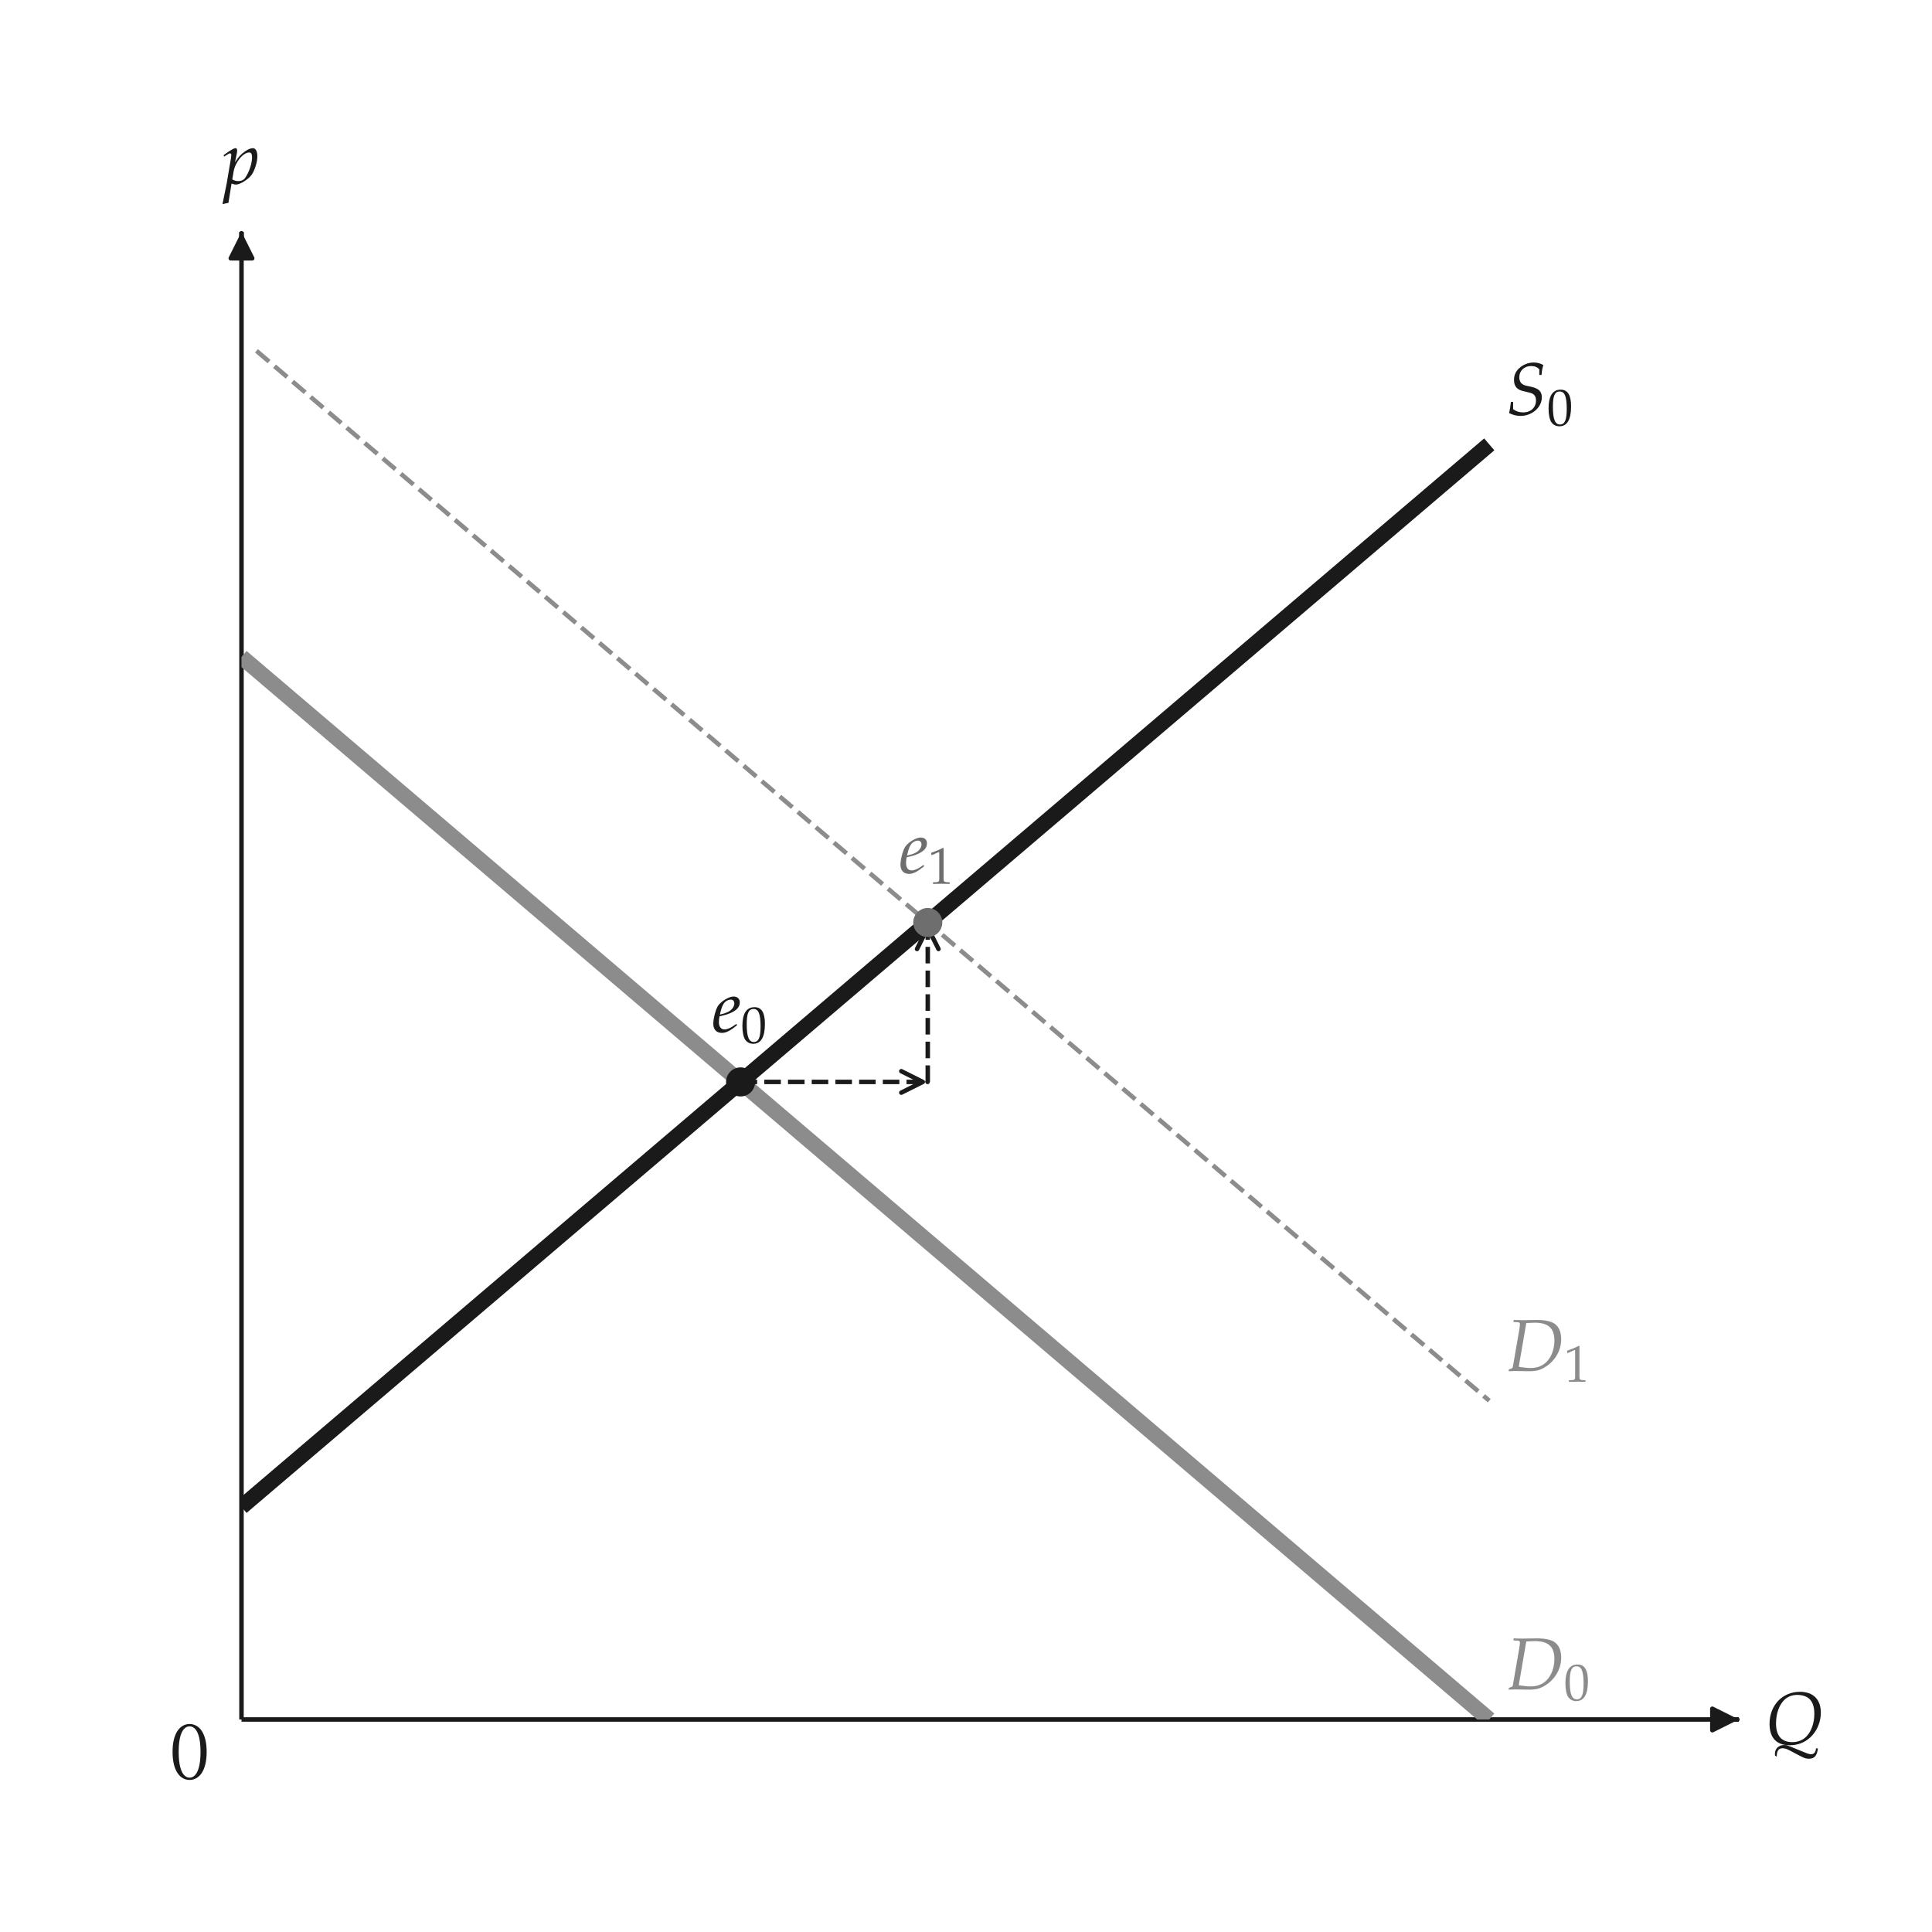
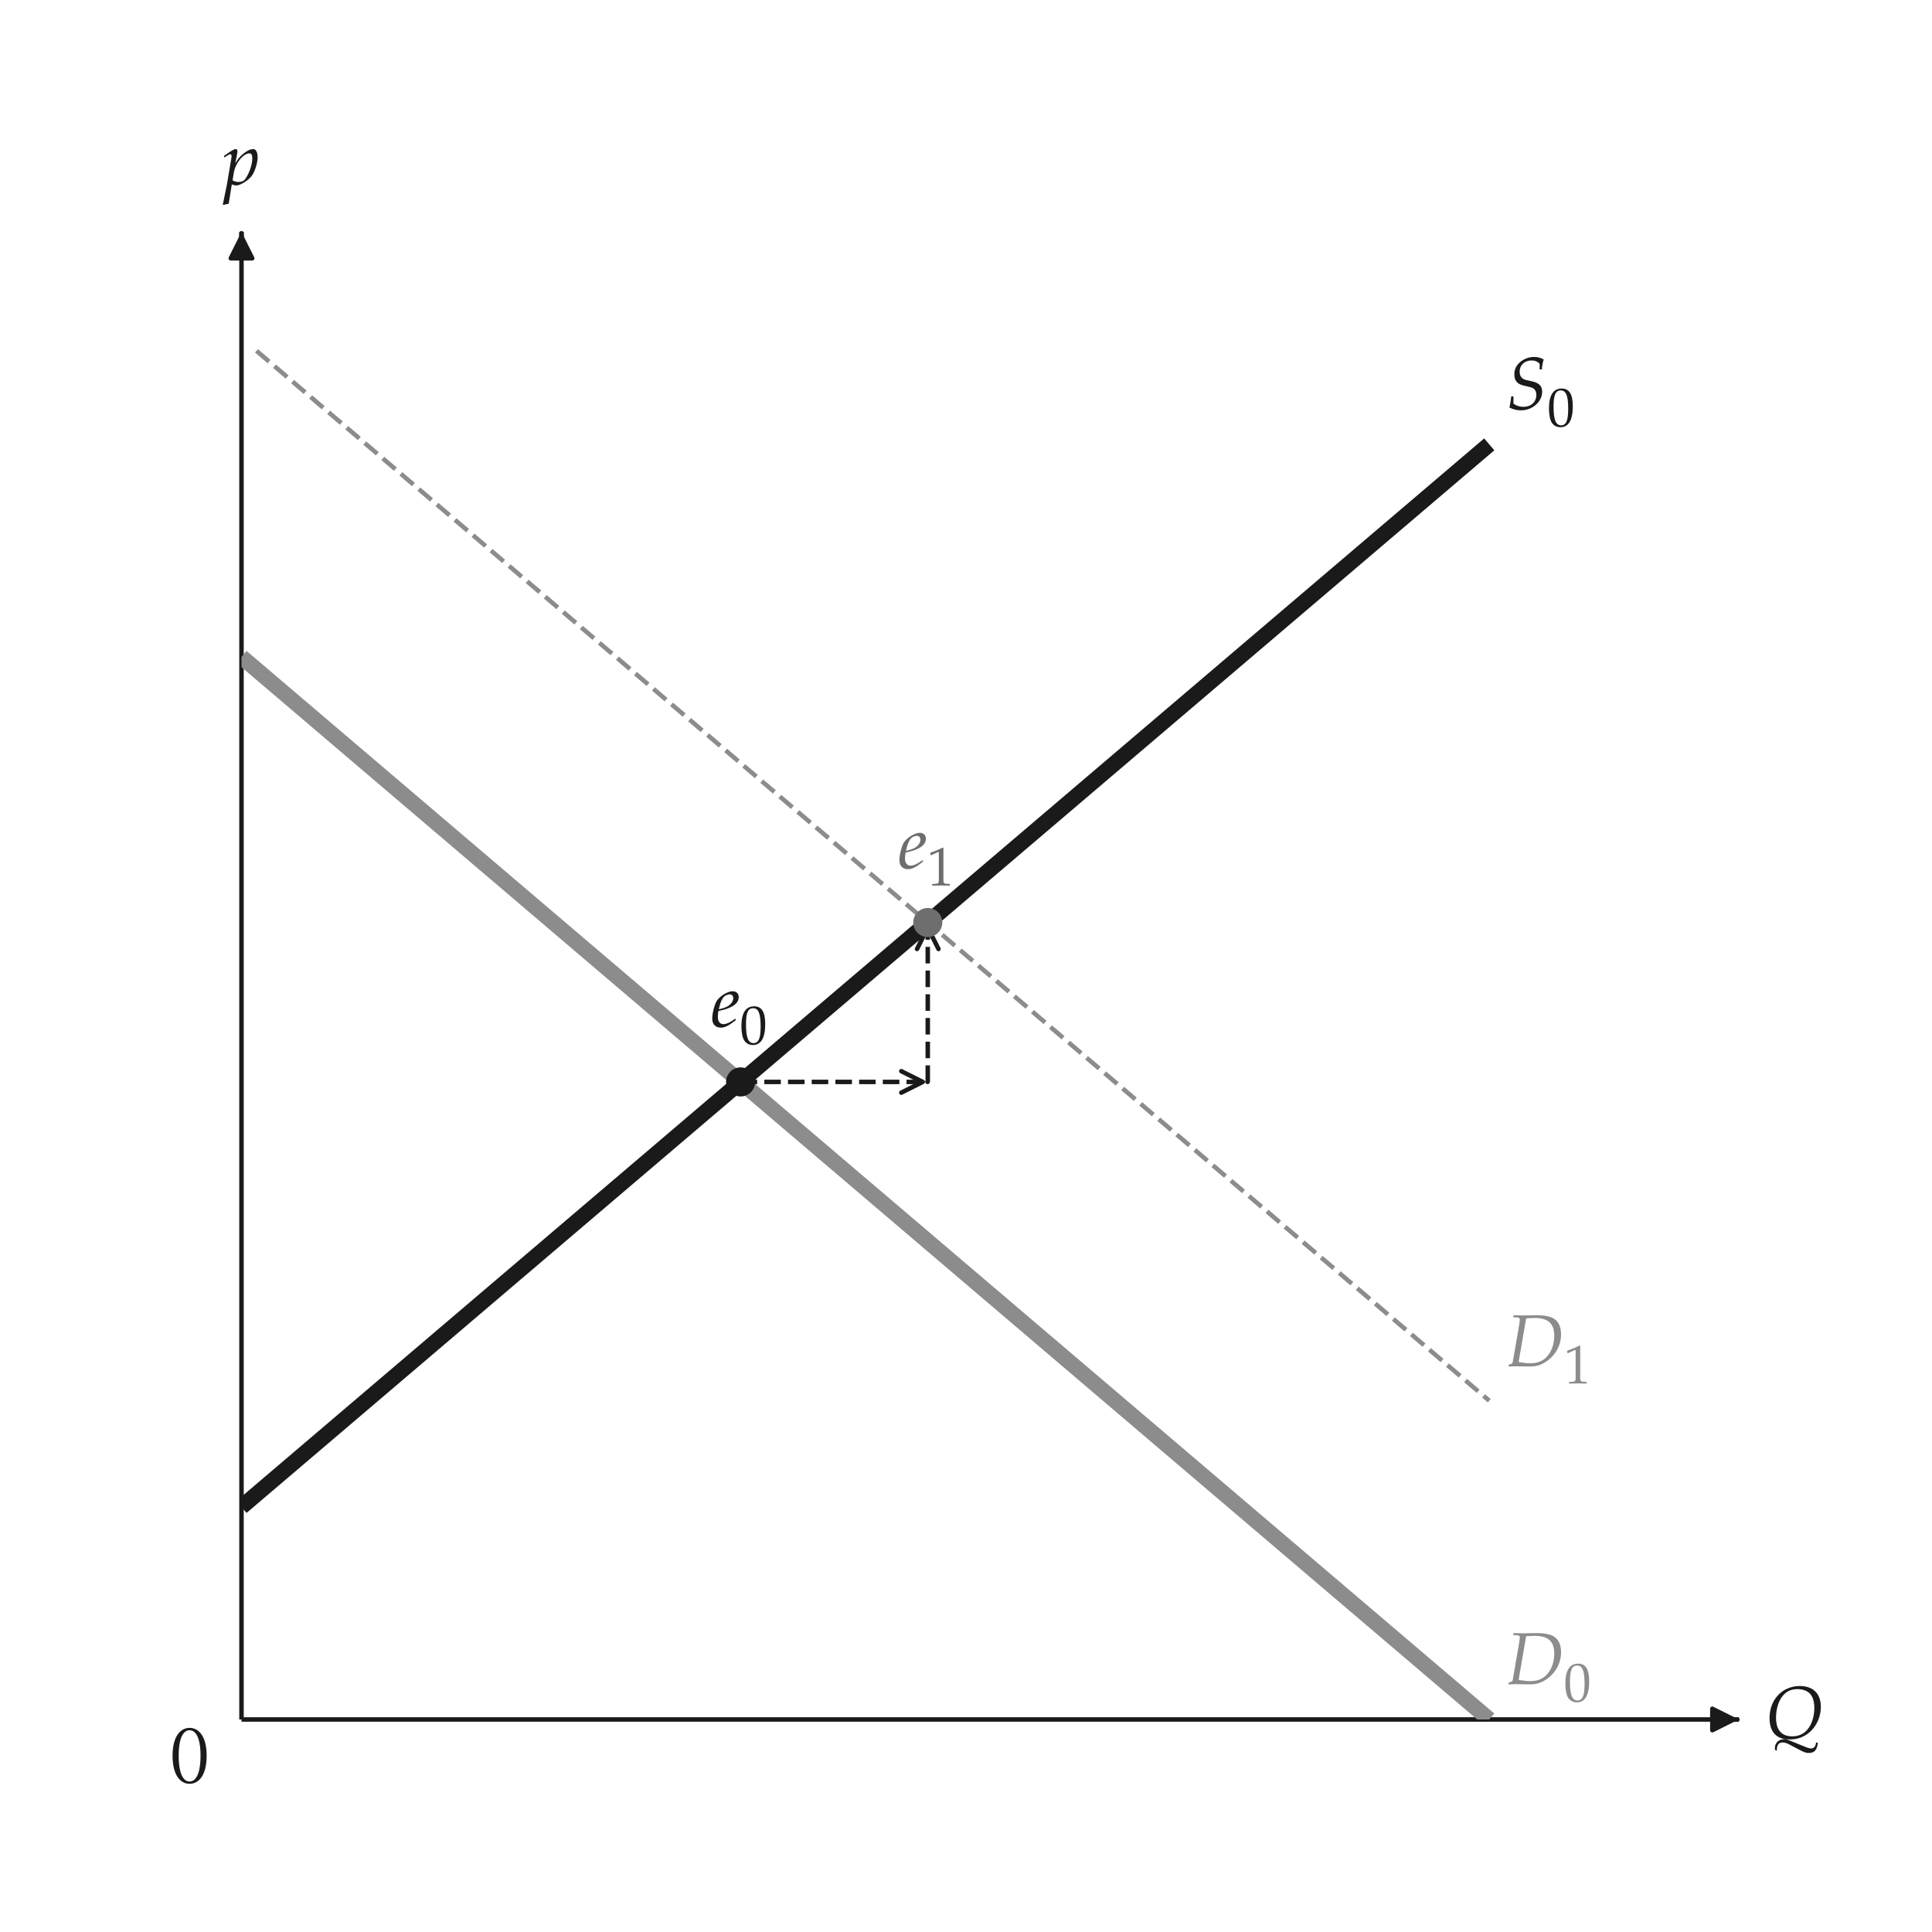
<svg xmlns="http://www.w3.org/2000/svg" xmlns:xlink="http://www.w3.org/1999/xlink" width="432pt" height="432pt" viewBox="0 0 432 432" version="1.1">
  <defs>
    <style type="text/css">*{stroke-linejoin: round; stroke-linecap: butt}</style>
  </defs>
  <g id="figure_1">
    <g id="patch_1">
-       <path d="M 0 432 L 432 432 L 432 0 L 0 0 z " style="fill: #ffffff" />
+       <path d="M 0 432  L 432 432  L 432 0  L 0 0  z " style="fill: #ffffff" />
    </g>
    <g id="axes_1">
      <g id="axes.x">
-         <path d="M 54 384.48 L 388.8 384.48 " style="fill: none; stroke: #1a1a1a; stroke-linejoin: miter" />
+         <path d="M 54 384.48  L 388.8 384.48  " style="fill: none; stroke: #1a1a1a; stroke-linejoin: miter" />
      </g>
      <g id="patch_2">
-         <path d="M 388.465 384.48 Q 388.633 384.48 387.682 384.48 " style="fill: none; stroke: #1a1a1a; stroke-linecap: round" />
-         <path d="M 382.882 382.08 L 387.682 384.48 L 382.882 386.88 z " style="fill: #1a1a1a; stroke: #1a1a1a; stroke-linecap: round" />
+         <path d="M 388.465 384.48  Q 388.633 384.48 387.682 384.48  " style="fill: none; stroke: #1a1a1a; stroke-linecap: round" />
+         <path d="M 382.882 382.08  L 387.682 384.48  L 382.882 386.88  z " style="fill: #1a1a1a; stroke: #1a1a1a; stroke-linecap: round" />
      </g>
      <g id="axes.y">
-         <path d="M 54 384.48 L 54 51.84 " style="fill: none; stroke: #1a1a1a; stroke-linejoin: miter" />
+         <path d="M 54 384.48  L 54 51.84  " style="fill: none; stroke: #1a1a1a; stroke-linejoin: miter" />
      </g>
      <g id="patch_3">
-         <path d="M 54 52.173 Q 54 52.006 54 52.958 " style="fill: none; stroke: #1a1a1a; stroke-linecap: round" />
-         <path d="M 51.6 57.758 L 54 52.958 L 56.4 57.758 z " style="fill: #1a1a1a; stroke: #1a1a1a; stroke-linecap: round" />
+         <path d="M 54 52.173  Q 54 52.006 54 52.958  " style="fill: none; stroke: #1a1a1a; stroke-linecap: round" />
+         <path d="M 51.6 57.758  L 54 52.958  L 56.4 57.758  z " style="fill: #1a1a1a; stroke: #1a1a1a; stroke-linecap: round" />
      </g>
      <g id="axes.y.label">
-         <g style="fill: #1a1a1a" transform="translate(49.875 41.22) scale(0.165 -0.165)">
-           <defs>
-             <path id="TeXGyrePagella-Italic-51" d="M -45 -1728 L 0 -1766 C 134 -1722 262 -1690 467 -1658 L 736 19 L 794 0 C 960 -58 1056 -70 1126 -70 C 1485 -70 2221 397 2496 800 C 2758 1190 2976 1894 2976 2374 C 2976 2803 2829 3085 2598 3085 C 2330 3085 1997 2912 1658 2618 C 1402 2387 1267 2227 1037 1850 L 1190 2611 C 1210 2720 1222 2816 1222 2893 C 1222 3014 1171 3085 1082 3085 C 947 3085 704 2950 230 2611 L 51 2483 L 96 2355 L 301 2490 C 480 2605 550 2637 608 2637 C 672 2637 717 2579 717 2490 C 717 2438 704 2310 691 2246 L 320 51 L 6 -1491 L -45 -1728 z M 800 378 L 915 1056 C 1056 1875 1741 2714 2272 2714 C 2438 2714 2515 2573 2515 2278 C 2515 1760 2259 998 1920 512 C 1792 326 1587 230 1325 230 C 1126 230 966 275 800 378 z " transform="scale(0.015625)" />
-           </defs>
-           <use xlink:href="#TeXGyrePagella-Italic-51" transform="translate(0 0.796875)" />
-         </g>
+         <path d="M 57.605 35.164  C 57.605 34.059 57.226 33.333 56.632 33.333  C 55.939 33.333 55.081 33.779 54.206 34.538  C 53.546 35.132 53.2 35.544 52.606 36.517  L 53.002 34.554  C 53.051 34.273 53.084 34.026 53.084 33.828  C 53.084 33.514 52.952 33.333 52.721 33.333  C 52.375 33.333 51.748 33.679 50.527 34.554  L 50.065 34.884  L 50.18 35.214  L 50.708 34.867  C 51.17 34.571 51.352 34.488 51.5 34.488  C 51.665 34.488 51.781 34.636 51.781 34.867  C 51.781 34.999 51.748 35.33 51.715 35.495  L 50.758 41.154  L 49.949 45.13  L 49.817 45.741  L 49.933 45.84  C 50.279 45.724 50.609 45.642 51.137 45.559  L 51.83 41.236  L 51.979 41.286  C 52.408 41.434 52.655 41.468 52.837 41.468  C 53.761 41.468 55.658 40.263 56.368 39.224  C 57.044 38.217 57.605 36.402 57.605 35.164  z M 56.417 35.412  C 56.417 36.748 55.757 38.712 54.883 39.966  C 54.553 40.444 54.025 40.692 53.348 40.692  C 52.837 40.692 52.424 40.577 51.995 40.312  L 52.292 38.563  C 52.655 36.452 54.421 34.29 55.79 34.29  C 56.219 34.29 56.417 34.653 56.417 35.412  z " style="fill: #1a1a1a" />
      </g>
      <g id="axes.x.label">
-         <g style="fill: #1a1a1a" transform="translate(394.8 390.0075) scale(0.165 -0.165)">
-           <defs>
-             <path id="TeXGyrePagella-Italic-32" d="M 339 1741 C 339 531 941 -115 2067 -115 C 2611 -115 3066 6 3482 269 C 4288 768 4787 1709 4787 2720 C 4787 3859 4122 4518 2970 4518 C 1453 4518 339 3347 339 1741 z M 806 -909 C 806 -909 806 -966 813 -1018 L 966 -1101 C 966 -608 1120 -378 1459 -378 C 1645 -378 1824 -429 2074 -563 L 3002 -1050 C 3386 -1248 3501 -1286 3757 -1286 C 4237 -1286 4467 -1011 4531 -390 L 4371 -390 C 4333 -736 4192 -896 3936 -896 C 3827 -896 3706 -864 3539 -800 L 2029 -186 C 1869 -122 1754 -96 1606 -96 C 1133 -96 781 -422 806 -909 z M 902 1773 C 902 2605 1158 3354 1600 3795 C 1901 4102 2285 4250 2771 4250 C 3078 4250 3392 4173 3603 4045 C 4019 3802 4224 3322 4224 2618 C 4224 1811 3968 1088 3533 640 C 3219 320 2803 154 2304 154 C 1382 154 902 704 902 1773 z " transform="scale(0.015625)" />
-           </defs>
-           <use xlink:href="#TeXGyrePagella-Italic-32" transform="translate(0 0.40625)" />
-         </g>
+         <path d="M 406.482 389.653  L 406.07 389.653  C 405.971 390.544 405.608 390.956 404.947 390.956  C 404.667 390.956 404.353 390.874 403.925 390.709  L 400.031 389.125  C 399.618 388.96 399.321 388.894 398.942 388.894  C 397.721 388.894 396.813 389.735 396.879 390.989  C 396.879 390.989 396.879 391.138 396.896 391.27  L 397.291 391.484  C 397.291 390.214 397.688 389.62 398.562 389.62  C 399.041 389.62 399.502 389.752 400.146 390.098  L 402.538 391.352  C 403.529 391.864 403.825 391.963 404.486 391.963  C 405.723 391.963 406.317 391.253 406.482 389.653  z M 407.142 381.634  C 407.142 378.697 405.426 376.997 402.456 376.997  C 398.546 376.997 395.675 380.017 395.675 384.158  C 395.675 387.277 397.226 388.943 400.13 388.943  C 401.532 388.943 402.704 388.63 403.776 387.953  C 405.855 386.666 407.142 384.241 407.142 381.634  z M 405.69 381.898  C 405.69 383.977 405.03 385.841 403.908 386.996  C 403.099 387.821 402.027 388.25 400.74 388.25  C 398.364 388.25 397.127 386.831 397.127 384.076  C 397.127 381.931 397.786 380 398.925 378.862  C 399.7 378.07 400.69 377.69 401.945 377.69  C 402.736 377.69 403.545 377.888 404.089 378.218  C 405.162 378.845 405.69 380.083 405.69 381.898  z " style="fill: #1a1a1a" />
      </g>
      <g id="axes.origin.label">
-         <g style="fill: #1a1a1a" transform="translate(37.80898 397.75) scale(0.165 -0.165)">
-           <defs>
-             <path id="NotoSerifTC-Regular-11" d="M 1779 -96 C 2547 -96 3258 602 3258 2342 C 3258 4058 2547 4755 1779 4755 C 1011 4755 301 4058 301 2342 C 301 602 1011 -96 1779 -96 z M 1779 102 C 1299 102 832 640 832 2342 C 832 4019 1299 4550 1779 4550 C 2253 4550 2726 4019 2726 2342 C 2726 640 2253 102 1779 102 z " transform="scale(0.015625)" />
-           </defs>
-           <use xlink:href="#NotoSerifTC-Regular-11" />
-         </g>
+         <path d="M 42.397 398.864  C 44.377 398.864 46.208 397.065 46.208 392.577  C 46.208 388.155 44.377 386.357 42.397 386.357  C 40.416 386.357 38.585 388.155 38.585 392.577  C 38.585 397.065 40.416 398.864 42.397 398.864  z M 42.397 398.352  C 41.159 398.352 39.955 396.966 39.955 392.577  C 39.955 388.254 41.159 386.885 42.397 386.885  C 43.617 386.885 44.839 388.254 44.839 392.577  C 44.839 396.966 43.617 398.352 42.397 398.352  z " style="fill: #1a1a1a" />
      </g>
      <g id="market.demand">
-         <path d="M 54 146.88 L 333 384.48 " clip-path="url(#p95082758e4)" style="fill: none; stroke: #8c8c8c; stroke-width: 3.5; stroke-linejoin: miter" />
+         <path d="M 54 146.88  L 333 384.48  " clip-path="url(#pdf562e0400)" style="fill: none; stroke: #8c8c8c; stroke-width: 3.5; stroke-linejoin: miter" />
      </g>
      <g id="market.supply">
-         <path d="M 54 336.96 L 333 99.36 " clip-path="url(#p95082758e4)" style="fill: none; stroke: #1a1a1a; stroke-width: 3.5; stroke-linejoin: miter" />
+         <path d="M 54 336.96  L 333 99.36  " clip-path="url(#pdf562e0400)" style="fill: none; stroke: #1a1a1a; stroke-width: 3.5; stroke-linejoin: miter" />
      </g>
      <g id="market.demand.shifted">
-         <path d="M 57.348 78.451 L 333 313.2 " clip-path="url(#p95082758e4)" style="fill: none; stroke-dasharray: 3.7,1.6; stroke-dashoffset: 0; stroke: #8c8c8c; stroke-linejoin: miter" />
+         <path d="M 57.348 78.451  L 333 313.2  " clip-path="url(#pdf562e0400)" style="fill: none; stroke-dasharray: 3.7,1.6; stroke-dashoffset: 0; stroke: #8c8c8c; stroke-linejoin: miter" />
      </g>
      <g id="market.comparison.movement.quantity">
-         <path d="M 165.6 241.92 L 207.45 241.92 " style="fill: none; stroke-dasharray: 3.7,1.6; stroke-dashoffset: 0; stroke: #1a1a1a; stroke-linejoin: miter" />
+         <path d="M 165.6 241.92  L 207.45 241.92  " style="fill: none; stroke-dasharray: 3.7,1.6; stroke-dashoffset: 0; stroke: #1a1a1a; stroke-linejoin: miter" />
      </g>
      <g id="patch_4">
-         <path d="M 207.408 241.92 Q 207.429 241.92 206.332 241.92 " style="fill: none; stroke: #1a1a1a; stroke-linecap: round" />
-         <path d="M 201.532 239.52 L 206.332 241.92 L 201.532 244.32 " style="fill: none; stroke: #1a1a1a; stroke-linecap: round" />
+         <path d="M 207.408 241.92  Q 207.429 241.92 206.332 241.92  " style="fill: none; stroke: #1a1a1a; stroke-linecap: round" />
+         <path d="M 201.532 239.52  L 206.332 241.92  L 201.532 244.32  " style="fill: none; stroke: #1a1a1a; stroke-linecap: round" />
      </g>
      <g id="market.comparison.movement.price">
-         <path d="M 207.45 241.92 L 207.45 206.28 " style="fill: none; stroke-dasharray: 3.7,1.6; stroke-dashoffset: 0; stroke: #1a1a1a; stroke-linejoin: miter" />
+         <path d="M 207.45 241.92  L 207.45 206.28  " style="fill: none; stroke-dasharray: 3.7,1.6; stroke-dashoffset: 0; stroke: #1a1a1a; stroke-linejoin: miter" />
      </g>
      <g id="patch_5">
-         <path d="M 207.45 206.316 Q 207.45 206.298 207.45 207.398 " style="fill: none; stroke: #1a1a1a; stroke-linecap: round" />
-         <path d="M 205.05 212.198 L 207.45 207.398 L 209.85 212.198 " style="fill: none; stroke: #1a1a1a; stroke-linecap: round" />
+         <path d="M 207.45 206.316  Q 207.45 206.298 207.45 207.398  " style="fill: none; stroke: #1a1a1a; stroke-linecap: round" />
+         <path d="M 205.05 212.198  L 207.45 207.398  L 209.85 212.198  " style="fill: none; stroke: #1a1a1a; stroke-linecap: round" />
      </g>
      <g id="market.equilibrium.baseline">
        <defs>
-           <path id="m0d8b73c80d" d="M 0 3.25 C 0.862 3.25 1.689 2.908 2.298 2.298 C 2.908 1.689 3.25 0.862 3.25 0 C 3.25 -0.862 2.908 -1.689 2.298 -2.298 C 1.689 -2.908 0.862 -3.25 0 -3.25 C -0.862 -3.25 -1.689 -2.908 -2.298 -2.298 C -2.908 -1.689 -3.25 -0.862 -3.25 0 C -3.25 0.862 -2.908 1.689 -2.298 2.298 C -1.689 2.908 -0.862 3.25 0 3.25 z " />
+           <path id="mcd18618d2b" d="M 0 3.25  C 0.862 3.25 1.689 2.908 2.298 2.298  C 2.908 1.689 3.25 0.862 3.25 0  C 3.25 -0.862 2.908 -1.689 2.298 -2.298  C 1.689 -2.908 0.862 -3.25 0 -3.25  C -0.862 -3.25 -1.689 -2.908 -2.298 -2.298  C -2.908 -1.689 -3.25 -0.862 -3.25 0  C -3.25 0.862 -2.908 1.689 -2.298 2.298  C -1.689 2.908 -0.862 3.25 0 3.25  z " />
        </defs>
        <g>
-           <use xlink:href="#m0d8b73c80d" x="165.6" y="241.92" style="fill: #1a1a1a" />
+           <use xlink:href="#mcd18618d2b" x="165.6" y="241.92" style="fill: #1a1a1a" />
        </g>
      </g>
      <g id="market.equilibrium.shifted">
        <defs>
-           <path id="m8a56104679" d="M 0 3.25 C 0.862 3.25 1.689 2.908 2.298 2.298 C 2.908 1.689 3.25 0.862 3.25 0 C 3.25 -0.862 2.908 -1.689 2.298 -2.298 C 1.689 -2.908 0.862 -3.25 0 -3.25 C -0.862 -3.25 -1.689 -2.908 -2.298 -2.298 C -2.908 -1.689 -3.25 -0.862 -3.25 0 C -3.25 0.862 -2.908 1.689 -2.298 2.298 C -1.689 2.908 -0.862 3.25 0 3.25 z " />
+           <path id="m16d8145c3a" d="M 0 3.25  C 0.862 3.25 1.689 2.908 2.298 2.298  C 2.908 1.689 3.25 0.862 3.25 0  C 3.25 -0.862 2.908 -1.689 2.298 -2.298  C 1.689 -2.908 0.862 -3.25 0 -3.25  C -0.862 -3.25 -1.689 -2.908 -2.298 -2.298  C -2.908 -1.689 -3.25 -0.862 -3.25 0  C -3.25 0.862 -2.908 1.689 -2.298 2.298  C -1.689 2.908 -0.862 3.25 0 3.25  z " />
        </defs>
        <g>
-           <use xlink:href="#m8a56104679" x="207.45" y="206.28" style="fill: #6e6e6e" />
+           <use xlink:href="#m16d8145c3a" x="207.45" y="206.28" style="fill: #6e6e6e" />
        </g>
      </g>
      <g id="market.demand.label">
-         <g style="fill: #8c8c8c" transform="translate(336.8584 377.8916) scale(0.165 -0.165)">
-           <defs>
-             <path id="TeXGyrePagella-Italic-25" d="M 179 -19 C 378 -6 576 0 774 0 C 1190 0 1606 -19 2022 -19 C 2483 -19 2797 51 3130 218 C 4128 730 4742 1696 4742 2758 C 4742 3386 4550 3834 4160 4109 C 3866 4320 3251 4429 2714 4429 C 2278 4429 1843 4410 1408 4410 C 1146 4410 883 4416 621 4429 L 602 4250 L 941 4237 C 1094 4230 1165 4179 1165 4064 C 1165 3974 1139 3770 1107 3578 L 550 352 C 525 205 333 179 211 147 L 179 -19 z M 1075 358 C 1075 435 1082 480 1101 595 L 1715 4160 C 1965 4160 2208 4192 2458 4192 C 3622 4192 4154 3706 4154 2656 C 4154 1907 3910 1235 3475 794 C 3130 442 2662 262 2106 262 C 1824 262 1510 294 1075 358 z " transform="scale(0.015625)" />
-             <path id="TeXGyrePagella-Regular-11" d="M 186 2074 C 186 1325 320 678 544 365 C 768 51 1126 -128 1523 -128 C 2490 -128 2976 704 2976 2342 C 2976 3744 2560 4410 1683 4410 C 691 4410 186 3622 186 2074 z M 723 2304 C 723 3654 960 4186 1568 4186 C 2189 4186 2438 3558 2438 2022 C 2438 659 2195 96 1606 96 C 986 96 723 742 723 2304 z " transform="scale(0.015625)" />
-           </defs>
-           <use xlink:href="#TeXGyrePagella-Italic-25" transform="translate(0 0.796875)" />
-           <use xlink:href="#TeXGyrePagella-Regular-11" transform="translate(77.79993 -13.66406) scale(0.7)" />
-         </g>
+         <path d="M 349.055 369.468  C 349.055 367.851 348.56 366.696 347.553 365.986  C 346.794 365.442 345.21 365.161 343.824 365.161  L 340.458 365.211  L 338.429 365.161  L 338.379 365.623  L 339.254 365.656  C 339.65 365.673 339.831 365.805 339.831 366.102  C 339.831 366.333 339.765 366.861 339.683 367.356  L 338.247 375.672  C 338.181 376.051 337.686 376.117 337.373 376.2  L 337.29 376.629  C 337.802 376.596 338.313 376.579 338.825 376.579  L 342.042 376.629  C 343.23 376.629 344.039 376.447 344.897 376.018  C 347.471 374.698 349.055 372.207 349.055 369.468  z M 347.537 369.732  C 347.537 371.662 346.91 373.395 345.788 374.533  C 344.897 375.441 343.692 375.903 342.257 375.903  C 341.531 375.903 340.722 375.82 339.6 375.655  C 339.6 375.457 339.617 375.342 339.666 375.045  L 341.25 365.854  C 341.894 365.854 342.521 365.772 343.164 365.772  C 346.167 365.772 347.537 367.026 347.537 369.732  z M 355.343 375.939  C 355.343 373.265 354.549 371.995 352.877 371.995  C 350.984 371.995 350.02 373.497 350.02 376.451  C 350.02 377.88 350.276 379.113 350.703 379.711  C 351.131 380.31 351.814 380.652 352.571 380.652  C 354.415 380.652 355.343 379.064 355.343 375.939  z M 354.317 376.549  C 354.317 379.15 353.853 380.224 352.73 380.224  C 351.546 380.224 351.045 378.991 351.045 376.012  C 351.045 373.435 351.497 372.422 352.657 372.422  C 353.841 372.422 354.317 373.619 354.317 376.549  z " style="fill: #8c8c8c" />
      </g>
      <g id="market.supply.label">
-         <g style="fill: #1a1a1a" transform="translate(336.7534 92.77157) scale(0.165 -0.165)">
-           <defs>
-             <path id="TeXGyrePagella-Italic-34" d="M 269 128 C 589 -32 922 -115 1261 -115 C 2253 -115 3104 627 3104 1498 C 3104 2003 2829 2272 2182 2413 L 1766 2502 C 1344 2592 1152 2829 1152 3251 C 1152 3808 1581 4211 2170 4211 C 2483 4211 2694 4128 2886 3923 L 2886 3437 L 3078 3437 C 3104 3782 3149 4026 3238 4301 C 2944 4454 2701 4518 2394 4518 C 1920 4518 1440 4320 1094 3981 C 826 3712 691 3392 691 3014 C 691 2470 934 2170 1472 2042 L 2080 1894 C 2432 1811 2598 1594 2598 1222 C 2598 608 2144 192 1485 192 C 1139 192 896 269 614 467 L 614 1101 L 422 1101 C 384 749 339 461 269 128 z " transform="scale(0.015625)" />
-           </defs>
-           <use xlink:href="#TeXGyrePagella-Italic-34" transform="translate(0 0.40625)" />
-           <use xlink:href="#TeXGyrePagella-Regular-11" transform="translate(55.59994 -14.05469) scale(0.7)" />
-         </g>
+         <path d="M 345.177 80.371  C 344.418 79.975 343.791 79.81 342.999 79.81  C 341.778 79.81 340.541 80.322 339.65 81.196  C 338.957 81.889 338.61 82.714 338.61 83.688  C 338.61 85.09 339.237 85.866 340.623 86.196  L 342.191 86.575  C 343.098 86.79 343.527 87.351 343.527 88.308  C 343.527 89.892 342.356 90.964 340.656 90.964  C 339.765 90.964 339.138 90.766 338.412 90.255  L 338.412 88.621  L 337.917 88.621  C 337.818 89.529 337.703 90.271 337.521 91.129  C 338.346 91.542 339.204 91.756 340.079 91.756  C 342.636 91.756 344.831 89.842 344.831 87.598  C 344.831 86.295 344.121 85.602 342.455 85.239  L 341.382 85.008  C 340.293 84.777 339.798 84.166 339.798 83.077  C 339.798 81.642 340.904 80.602 342.422 80.602  C 343.23 80.602 343.775 80.817 344.27 81.345  L 344.27 82.599  L 344.765 82.599  C 344.831 81.708 344.946 81.081 345.177 80.371  z M 351.68 90.819  C 351.68 88.145 350.886 86.875 349.214 86.875  C 347.321 86.875 346.357 88.377 346.357 91.331  C 346.357 92.76 346.613 93.993 347.04 94.591  C 347.468 95.19 348.151 95.532 348.908 95.532  C 350.752 95.532 351.68 93.944 351.68 90.819  z M 350.654 91.429  C 350.654 94.03 350.19 95.104 349.067 95.104  C 347.883 95.104 347.382 93.871 347.382 90.892  C 347.382 88.315 347.834 87.302 348.994 87.302  C 350.178 87.302 350.654 88.499 350.654 91.429  z " style="fill: #1a1a1a" />
      </g>
      <g id="market.equilibrium.baseline.label">
-         <g style="fill: #1a1a1a" transform="translate(159.2475 230.91) scale(0.165 -0.165)">
-           <defs>
-             <path id="TeXGyrePagella-Italic-46" d="M 96 717 C 96 224 378 -70 838 -70 C 1203 -70 1555 109 2150 589 L 2099 710 L 1946 602 C 1606 358 1299 230 1069 230 C 762 230 582 467 582 858 C 582 1024 595 1184 634 1370 L 1158 1498 C 1267 1523 1434 1587 1600 1658 C 2144 1901 2394 2189 2394 2586 C 2394 2886 2182 3085 1856 3085 C 1440 3085 742 2656 486 2246 C 294 1933 96 1165 96 717 z M 666 1517 L 723 1754 C 826 2182 954 2458 1126 2618 C 1248 2733 1453 2816 1613 2816 C 1798 2816 1920 2688 1920 2483 C 1920 2202 1696 1901 1363 1741 C 1184 1658 954 1581 666 1517 z " transform="scale(0.015625)" />
-           </defs>
-           <use xlink:href="#TeXGyrePagella-Italic-46" transform="translate(0 0.796875)" />
-           <use xlink:href="#TeXGyrePagella-Regular-11" transform="translate(38.89996 -13.66406) scale(0.7)" />
-         </g>
+         <path d="M 165.179 222.932  C 165.179 222.156 164.635 221.645 163.793 221.645  C 162.721 221.645 160.922 222.75 160.262 223.806  C 159.767 224.615 159.256 226.595 159.256 227.75  C 159.256 229.02 159.982 229.779 161.17 229.779  C 162.11 229.779 163.018 229.317 164.552 228.08  L 164.42 227.766  L 164.024 228.047  C 163.15 228.674 162.358 229.004 161.764 229.004  C 160.972 229.004 160.51 228.393 160.51 227.387  C 160.51 226.958 160.543 226.545 160.642 226.067  L 161.995 225.737  C 162.275 225.671 162.704 225.506 163.133 225.324  C 164.536 224.697 165.179 223.955 165.179 222.932  z M 163.958 223.196  C 163.958 223.922 163.381 224.697 162.523 225.11  C 162.061 225.324 161.467 225.522 160.724 225.687  L 160.873 225.077  C 161.137 223.971 161.467 223.262 161.912 222.849  C 162.226 222.552 162.754 222.338 163.166 222.338  C 163.645 222.338 163.958 222.668 163.958 223.196  z M 171.104 228.957  C 171.104 226.283 170.311 225.013 168.638 225.013  C 166.745 225.013 165.781 226.515 165.781 229.47  C 165.781 230.898 166.037 232.132 166.465 232.73  C 166.892 233.328 167.576 233.67 168.333 233.67  C 170.176 233.67 171.104 232.083 171.104 228.957  z M 170.079 229.567  C 170.079 232.168 169.615 233.243 168.491 233.243  C 167.307 233.243 166.806 232.009 166.806 229.03  C 166.806 226.454 167.258 225.44 168.418 225.44  C 169.603 225.44 170.079 226.637 170.079 229.567  z " style="fill: #1a1a1a" />
      </g>
      <g id="market.equilibrium.shifted.label">
-         <g style="fill: #6e6e6e" transform="translate(201.0975 195.3525) scale(0.165 -0.165)">
-           <defs>
-             <path id="TeXGyrePagella-Regular-12" d="M 384 3827 L 429 3552 L 493 3552 L 1318 3923 L 1338 3930 C 1376 3930 1389 3872 1389 3718 L 1389 614 C 1389 282 1318 211 973 192 L 614 173 L 614 -19 C 966 -6 1318 0 1670 0 C 2003 0 2342 -6 2675 -19 L 2675 173 L 2342 192 C 1990 211 1926 282 1926 614 L 1926 4410 L 1837 4442 C 1421 4224 966 4032 384 3827 z " transform="scale(0.015625)" />
-           </defs>
-           <use xlink:href="#TeXGyrePagella-Italic-46" transform="translate(0 0.796875)" />
-           <use xlink:href="#TeXGyrePagella-Regular-12" transform="translate(38.89996 -13.66406) scale(0.7)" />
-         </g>
+         <path d="M 207.029 187.499  C 207.029 186.724 206.485 186.212 205.643 186.212  C 204.571 186.212 202.772 187.318 202.112 188.374  C 201.617 189.182 201.106 191.162 201.106 192.317  C 201.106 193.588 201.832 194.347 203.02 194.347  C 203.96 194.347 204.868 193.885 206.402 192.647  L 206.27 192.334  L 205.874 192.614  C 205 193.241 204.208 193.571 203.614 193.571  C 202.822 193.571 202.36 192.961 202.36 191.954  C 202.36 191.525 202.393 191.113 202.492 190.634  L 203.845 190.304  C 204.125 190.238 204.554 190.073 204.983 189.892  C 206.386 189.265 207.029 188.522 207.029 187.499  z M 205.808 187.763  C 205.808 188.489 205.231 189.265 204.373 189.677  C 203.911 189.892 203.317 190.09 202.574 190.255  L 202.723 189.644  C 202.987 188.539 203.317 187.829 203.762 187.417  C 204.076 187.12 204.604 186.905 205.016 186.905  C 205.495 186.905 205.808 187.235 205.808 187.763  z M 212.381 198.03  L 212.381 197.664  L 211.746 197.627  C 211.074 197.59 210.952 197.456 210.952 196.821  L 210.952 189.581  L 210.781 189.52  C 209.987 189.935 209.12 190.301 208.009 190.692  L 208.095 191.217  L 208.217 191.217  L 209.792 190.509  L 209.829 190.496  C 209.902 190.496 209.926 190.606 209.926 190.899  L 209.926 196.821  C 209.926 197.456 209.792 197.59 209.133 197.627  L 208.449 197.664  L 208.449 198.03  L 210.464 197.993  z " style="fill: #6e6e6e" />
      </g>
      <g id="market.demand.shifted.label">
-         <g style="fill: #8c8c8c" transform="translate(336.8584 306.6941) scale(0.165 -0.165)">
-           <use xlink:href="#TeXGyrePagella-Italic-25" transform="translate(0 0.796875)" />
-           <use xlink:href="#TeXGyrePagella-Regular-12" transform="translate(77.79993 -13.66406) scale(0.7)" />
-         </g>
+         <path d="M 349.055 298.395  C 349.055 296.778 348.56 295.623 347.553 294.914  C 346.794 294.369 345.21 294.089 343.824 294.089  L 340.458 294.138  L 338.429 294.089  L 338.379 294.551  L 339.254 294.584  C 339.65 294.6 339.831 294.732 339.831 295.029  C 339.831 295.26 339.765 295.788 339.683 296.283  L 338.247 304.599  C 338.181 304.979 337.686 305.045 337.373 305.127  L 337.29 305.556  C 337.802 305.523 338.313 305.507 338.825 305.507  L 342.042 305.556  C 343.23 305.556 344.039 305.375 344.897 304.946  C 347.471 303.626 349.055 301.134 349.055 298.395  z M 347.537 298.659  C 347.537 300.59 346.91 302.322 345.788 303.461  C 344.897 304.368 343.692 304.83 342.257 304.83  C 341.531 304.83 340.722 304.748 339.6 304.583  C 339.6 304.385 339.617 304.269 339.666 303.972  L 341.25 294.782  C 341.894 294.782 342.521 294.699 343.164 294.699  C 346.167 294.699 347.537 295.953 347.537 298.659  z M 354.769 309.372  L 354.769 309.005  L 354.134 308.969  C 353.463 308.932 353.341 308.798 353.341 308.163  L 353.341 300.922  L 353.17 300.861  C 352.376 301.276 351.509 301.643 350.398 302.033  L 350.483 302.558  L 350.606 302.558  L 352.181 301.85  L 352.217 301.838  C 352.291 301.838 352.315 301.948 352.315 302.241  L 352.315 308.163  C 352.315 308.798 352.181 308.932 351.521 308.969  L 350.838 309.005  L 350.838 309.372  L 352.852 309.335  z " style="fill: #8c8c8c" />
      </g>
    </g>
  </g>
  <defs>
-     <clipPath id="p95082758e4">
+     <clipPath id="pdf562e0400">
      <rect x="54" y="51.84" width="334.8" height="332.64" />
    </clipPath>
  </defs>
</svg>
